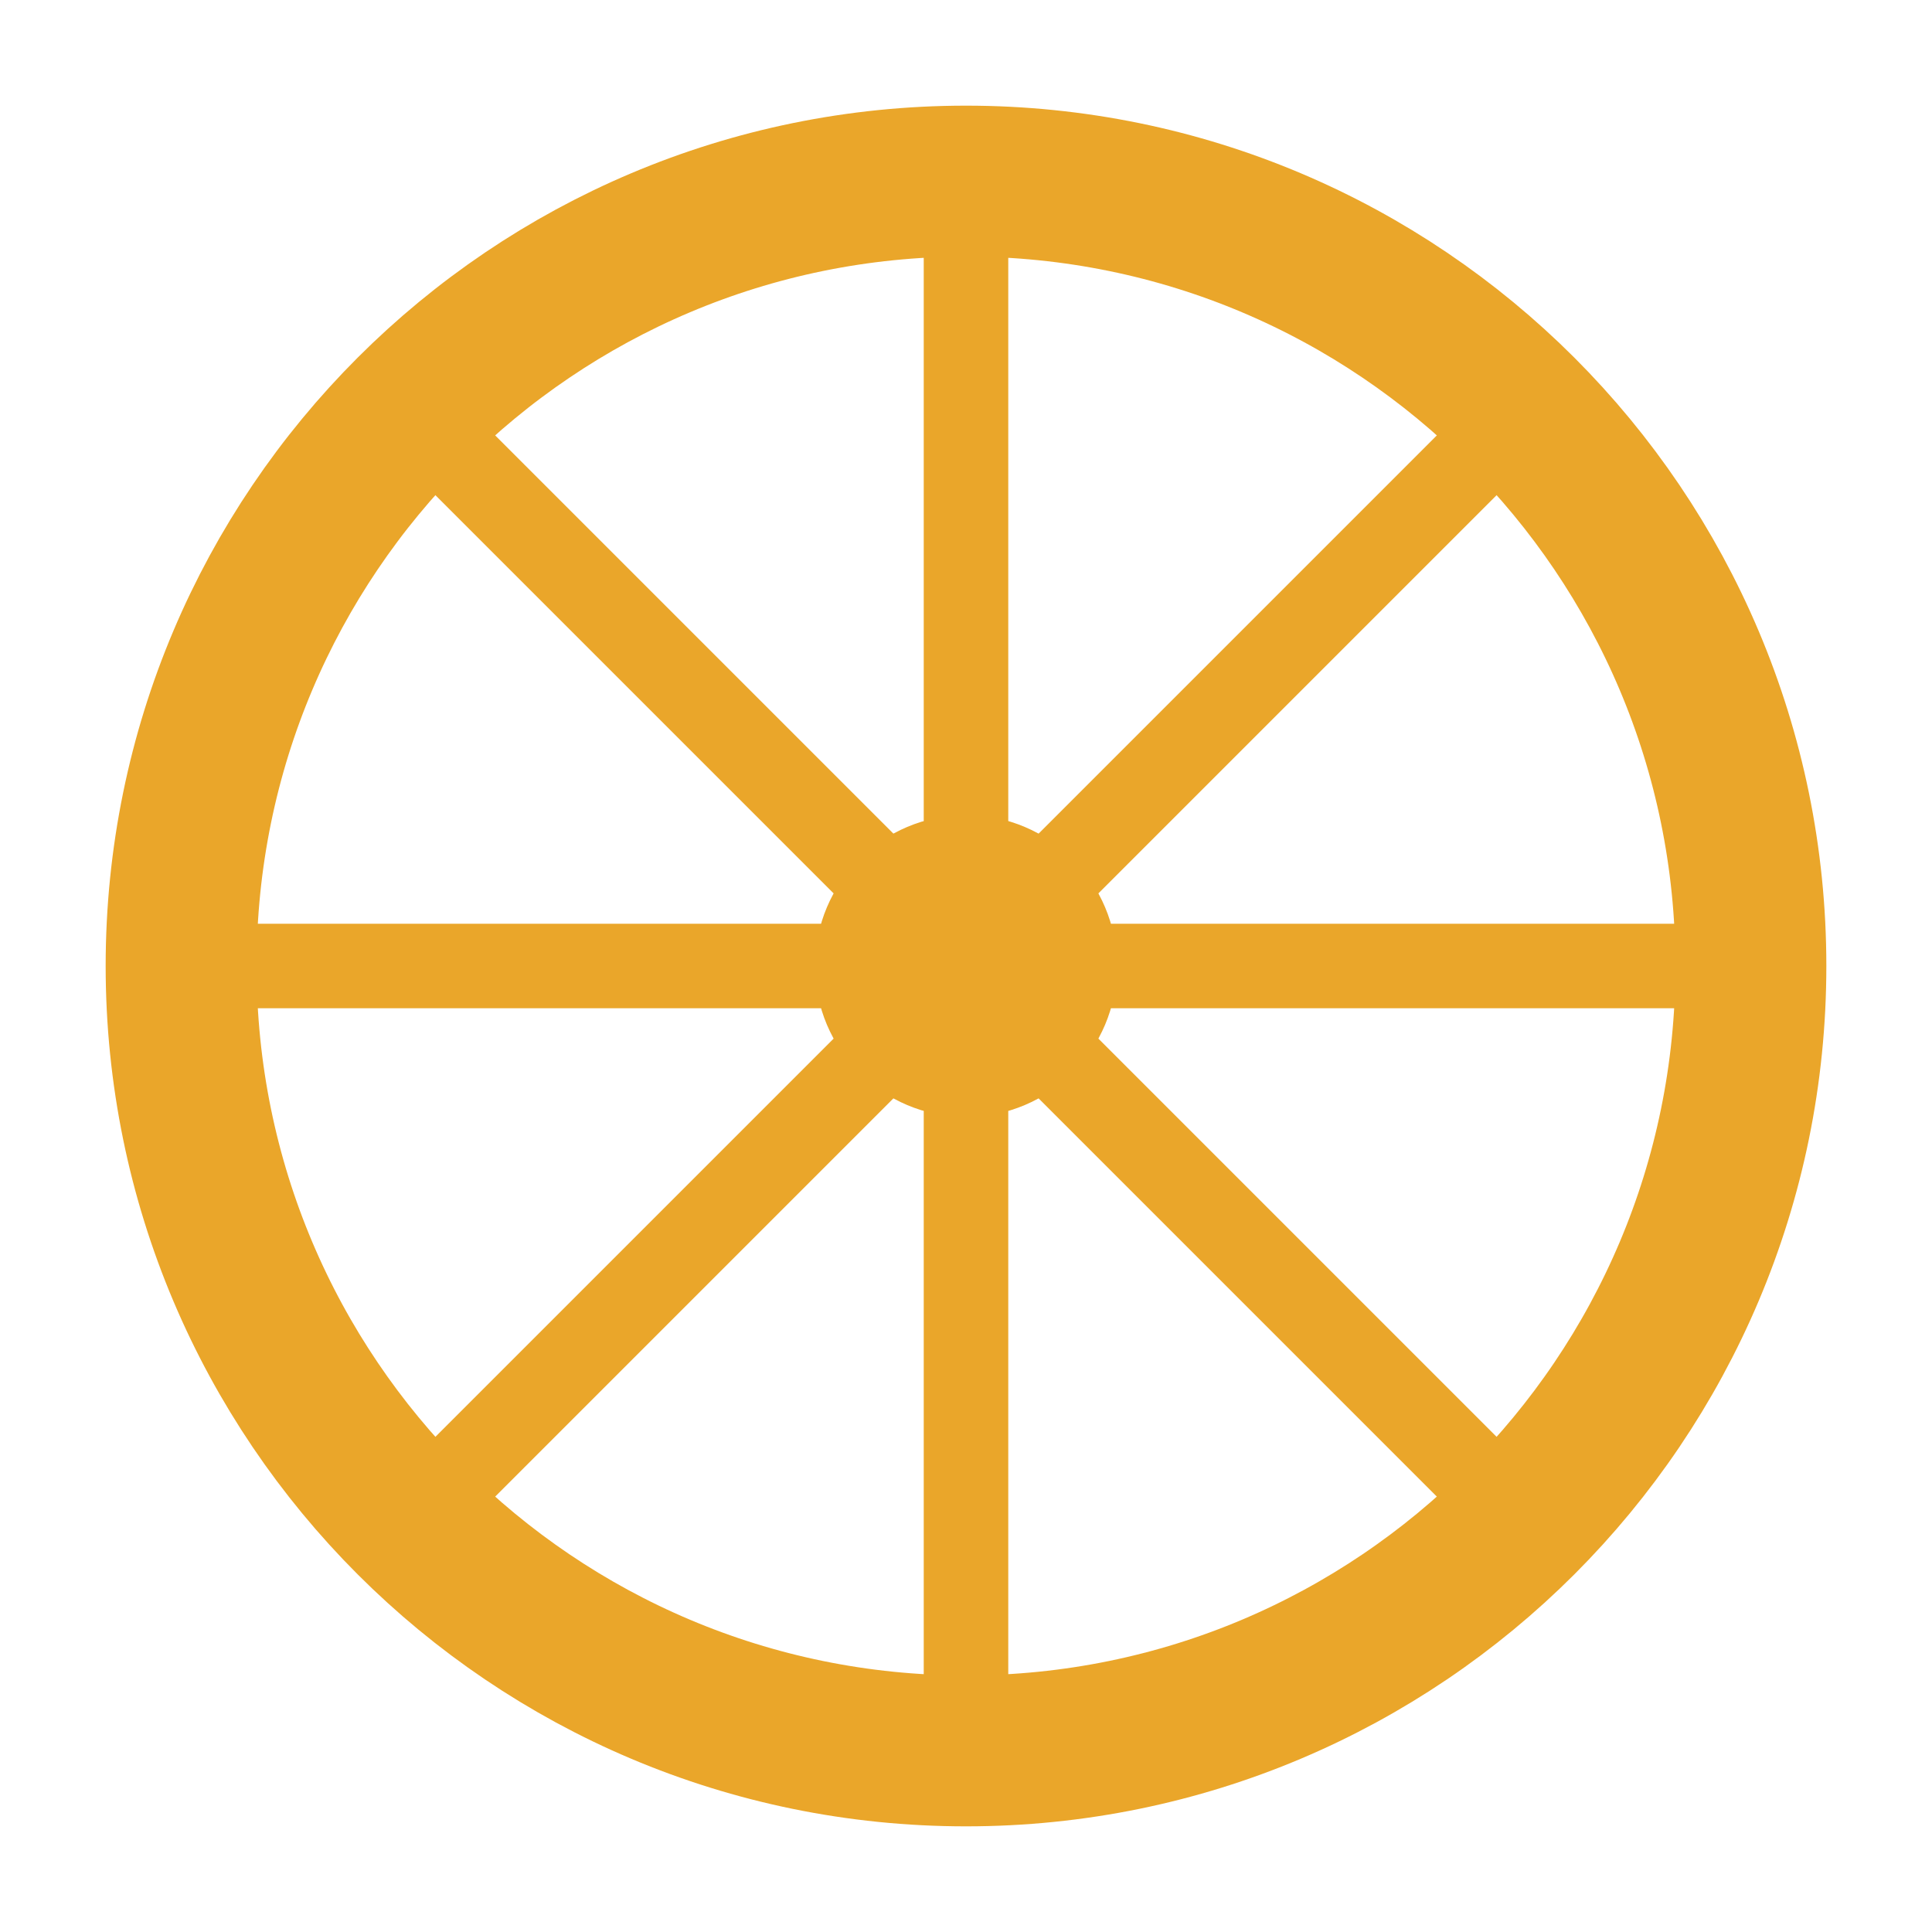
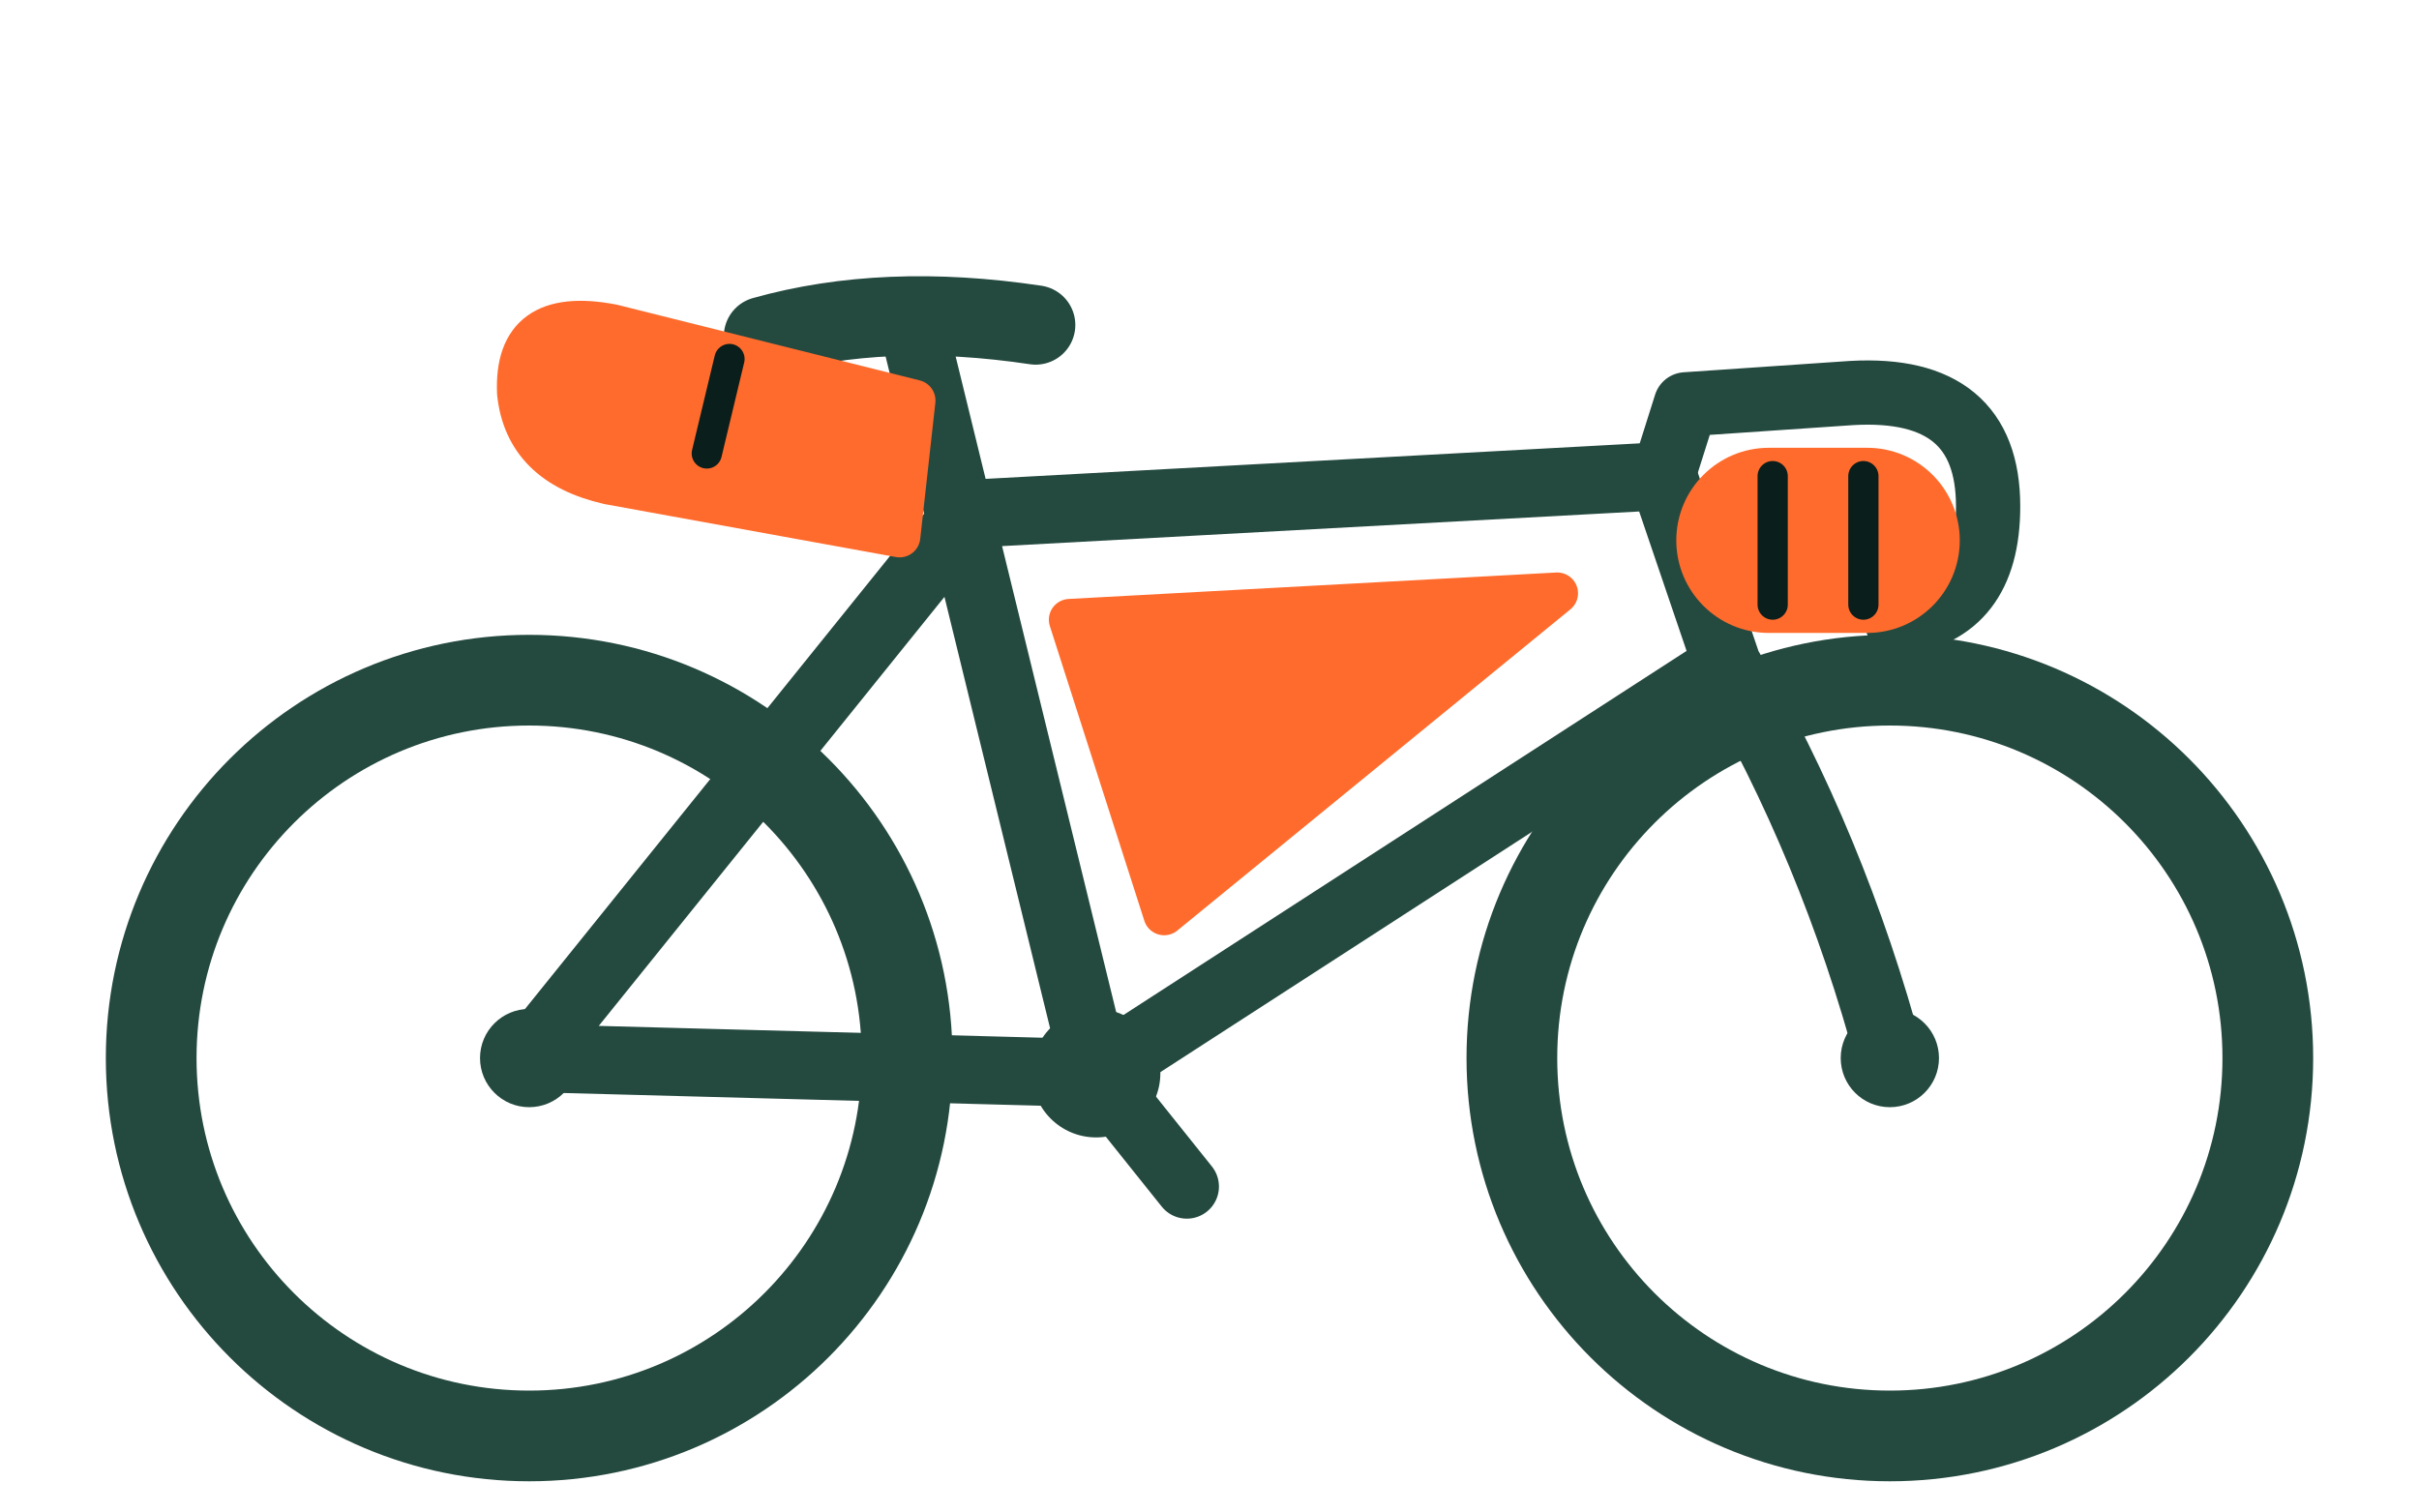
- <svg xmlns="http://www.w3.org/2000/svg" viewBox="0 0 32 32" width="96" height="96" fill="none" stroke="#eaa62a">
-   <circle cx="16" cy="16" r="13" stroke-width="2.5" />
-   <circle cx="16" cy="16" r="2.5" fill="#eaa62a" stroke="none" />
-   <path d="M16 3.5v25M3.5 16h25M7.2 7.2l17.6 17.6M24.8 7.2L7.2 24.8" stroke-width="1.4" />
+ <svg xmlns="http://www.w3.org/2000/svg" viewBox="0 0 64 40" width="128" height="80">
+   <g fill="none" stroke="#24493f" stroke-linecap="round" stroke-linejoin="round">
+     <circle cx="14" cy="28" r="10" stroke-width="2.4" />
+     <circle cx="50" cy="28" r="10" stroke-width="2.4" />
+     <path d="M14 28L25.6 13.6L44 12.6M14 28L29 28.4L45.7 17.6M29 28.4L24.3 9.2M44 12.6L45.7 17.6Q48.5 22.4 50 28" stroke-width="1.8" />
+     <path d="M20.2 8.9Q23.4 8 27.4 8.6" stroke-width="2.1" />
+     <path d="M44 12.6L44.6 10.7L49 10.4Q52.6 10.2 52.6 13.4Q52.6 16.2 50.2 16.5" stroke-width="1.7" />
+     <path d="M29 28.4L31.4 31.4" stroke-width="1.7" />
+   </g>
+   <g fill="#ff6b2c" stroke="#ff6b2c" stroke-linejoin="round" stroke-width="1.1">
+     <path d="M28.3 16.4L41.2 15.7L30.8 24.2Z" />
+     <path d="M24.2 10.6L16.2 8.6Q13.6 8.1 13.7 10.4Q13.9 12.3 16.1 12.8L23.8 14.2Z" />
+     <rect x="44.9" y="12.4" width="6.4" height="3.8" rx="1.9" />
+   </g>
+   <path d="M46.9 12.6V16M49.3 12.6V16M19.3 9.5L18.7 12" stroke="#0a1e1b" stroke-width="0.8" stroke-linecap="round" />
+   <g fill="#24493f">
+     <circle cx="14" cy="28" r="1.3" />
+     <circle cx="50" cy="28" r="1.3" />
+     <circle cx="29" cy="28.4" r="1.7" />
+   </g>
</svg>
